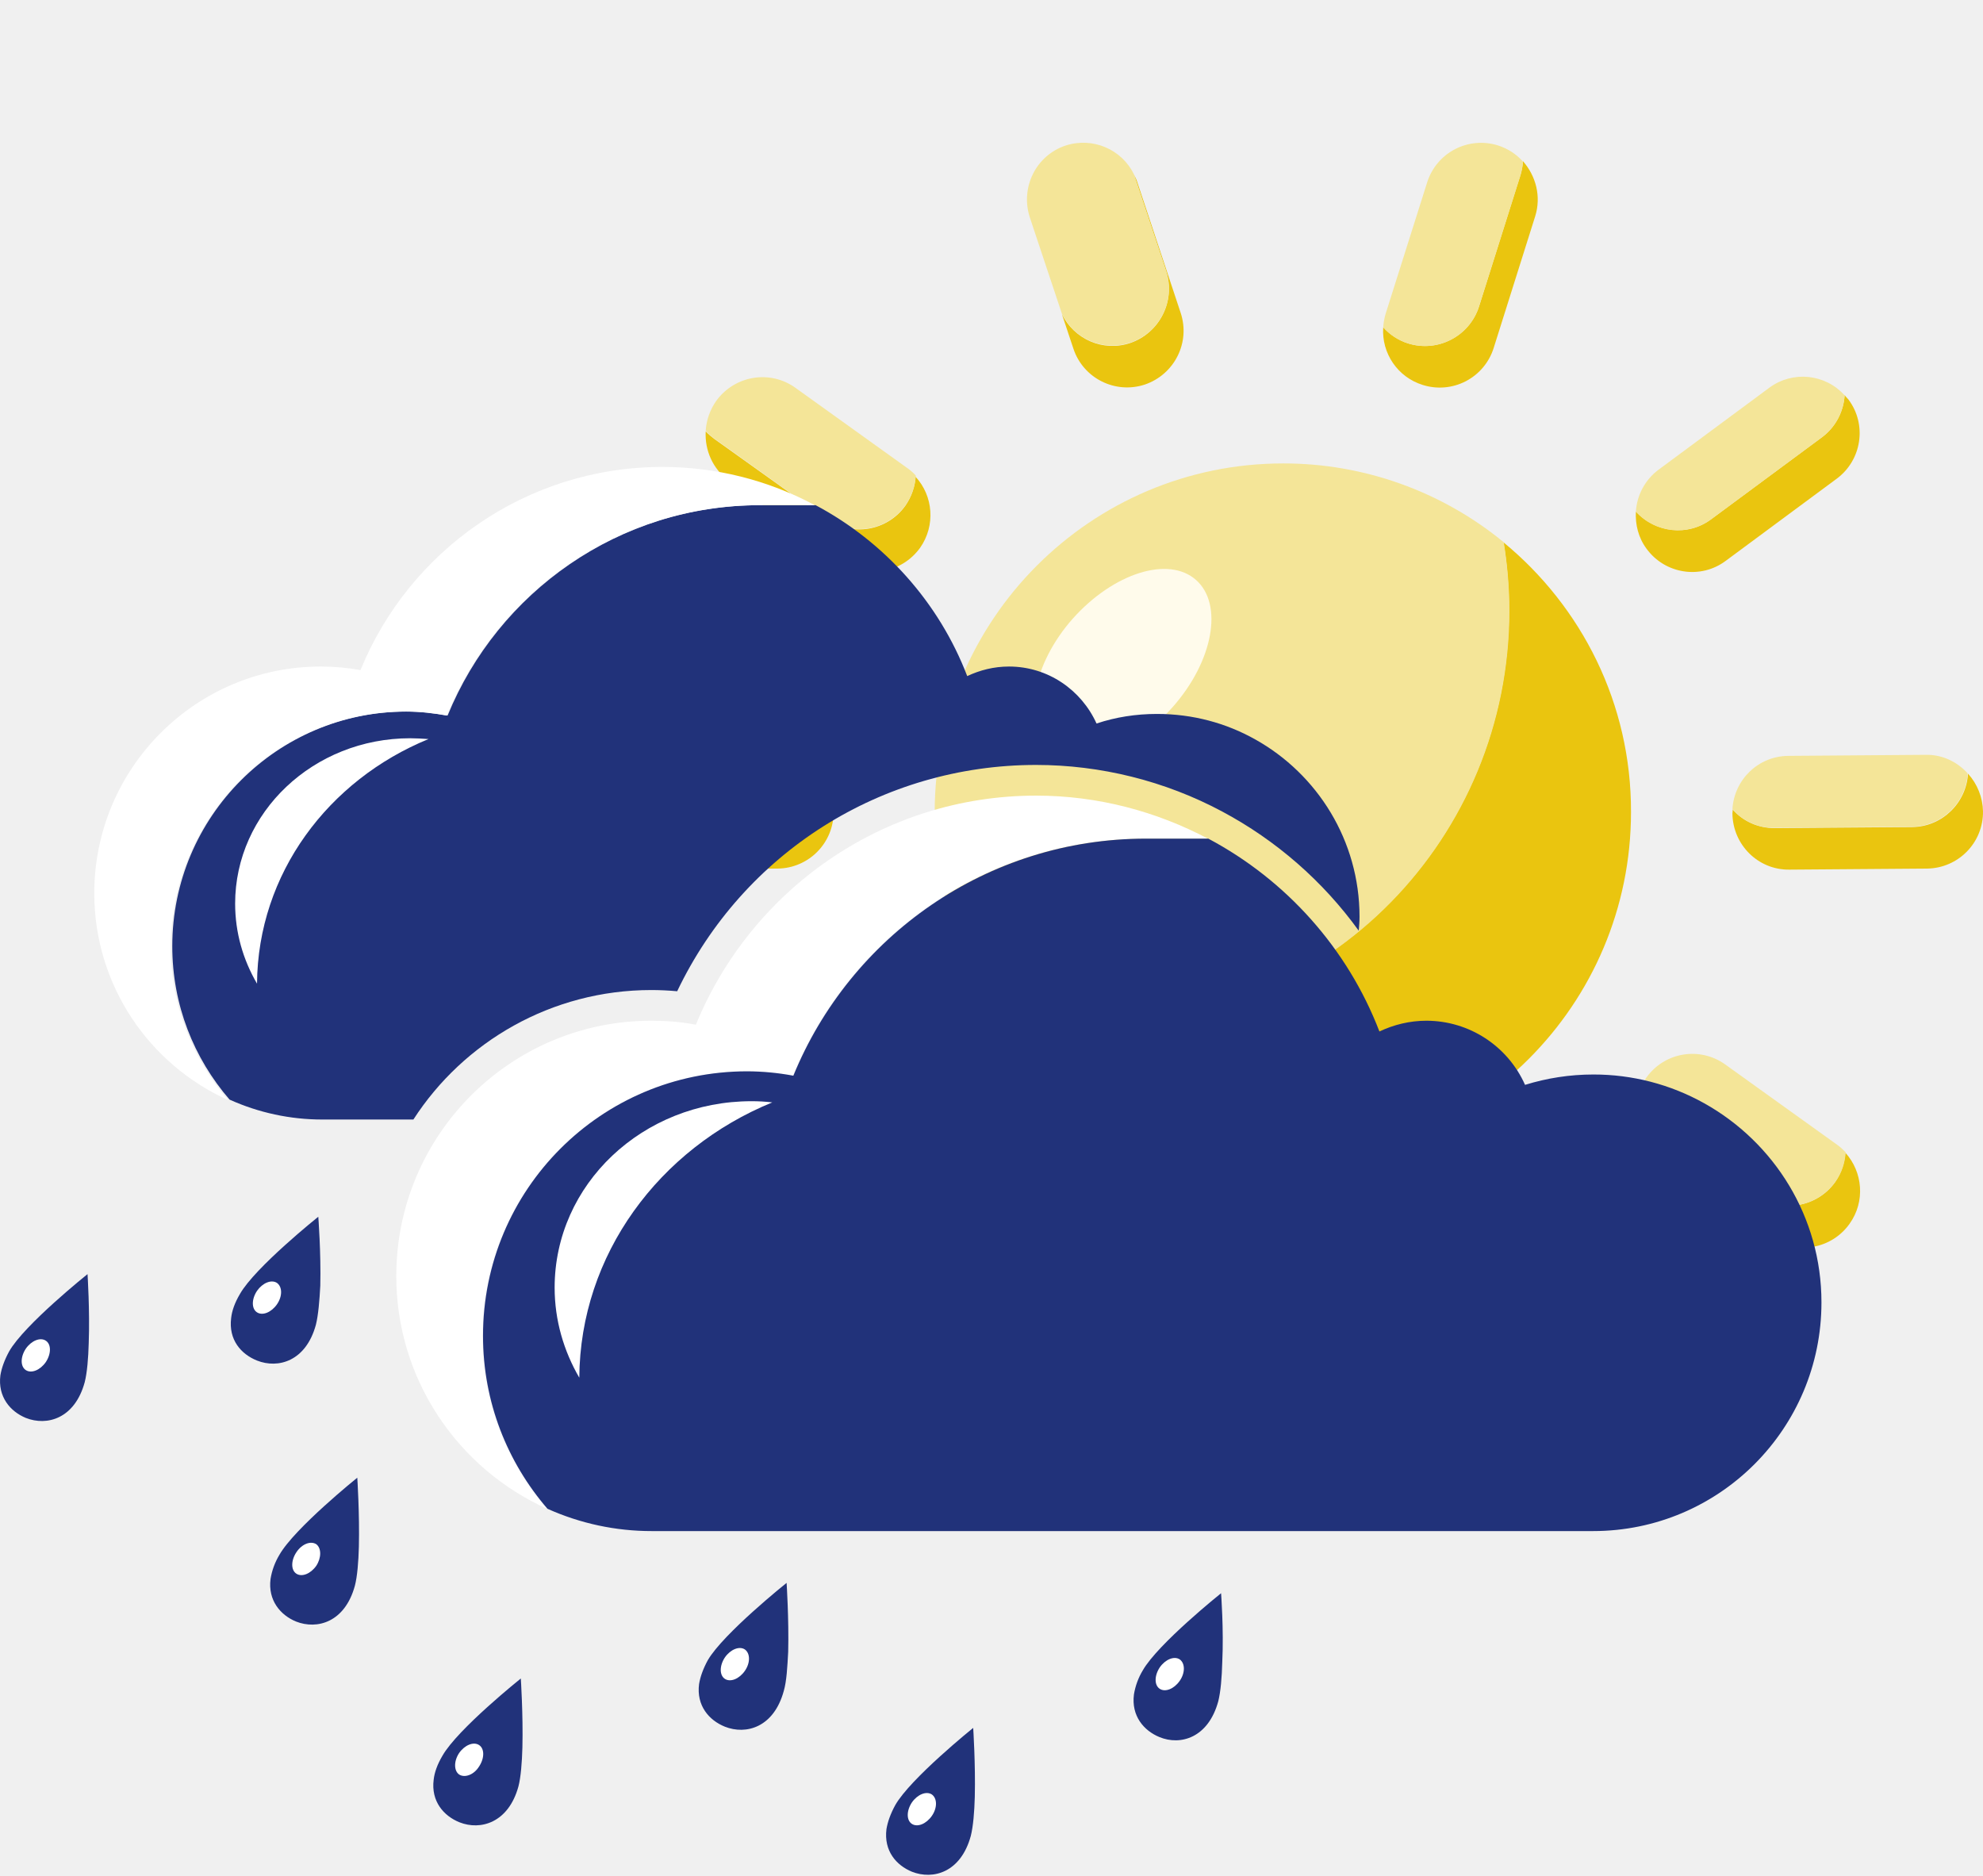
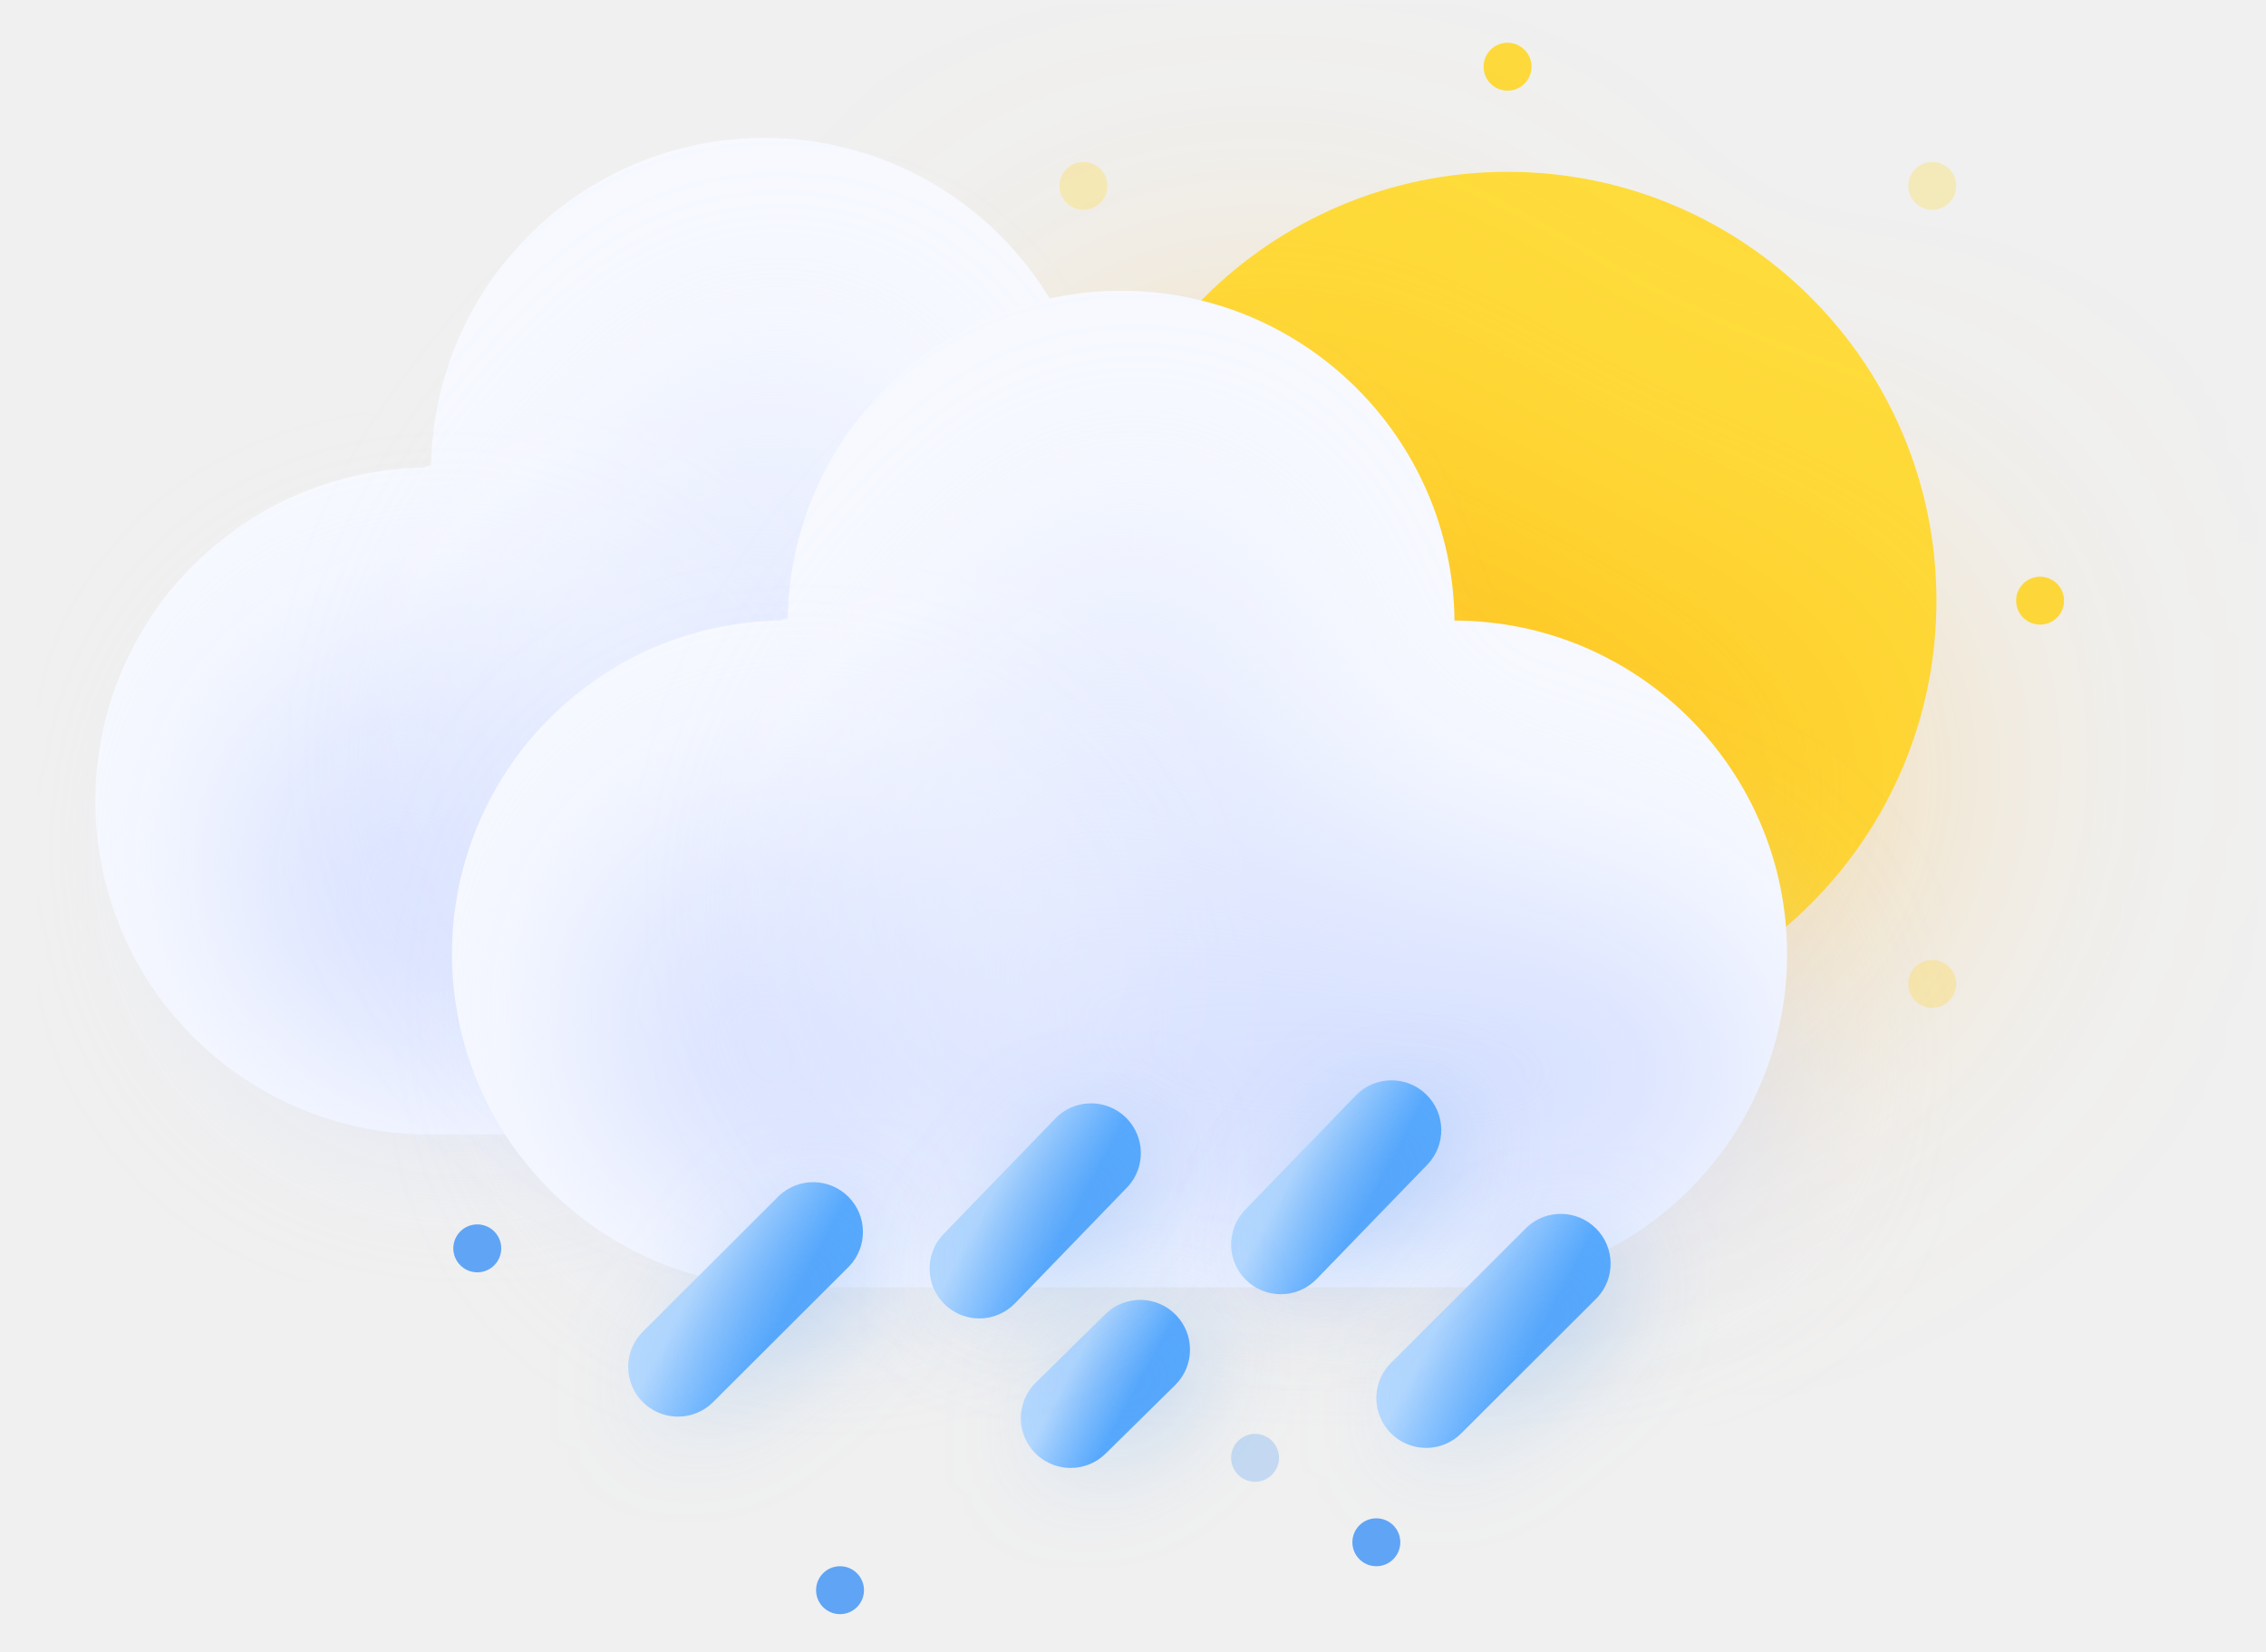
- <svg xmlns="http://www.w3.org/2000/svg" width="276" height="261" fill="none">
-   <path d="M209.254 75.475c.534 3.108.777 6.265.777 9.52 0 31.667-25.175 57.312-56.22 57.312a54.851 54.851 0 01-15.57-2.234c8.682 12.968 23.477 21.516 40.26 21.516 26.776 0 48.507-21.759 48.507-48.57.048-15.105-6.888-28.607-17.754-37.544z" fill="#EAC50F" />
-   <path d="M210.08 84.995c0-3.255-.292-6.412-.777-9.52a48.29 48.29 0 00-30.704-10.977c-26.776 0-48.507 21.76-48.507 48.57 0 10.005 3.007 19.331 8.198 27.053a55.1 55.1 0 0015.57 2.234c31.045 0 56.22-25.693 56.22-57.36z" fill="#F4E598" />
-   <path d="M166.472 80.72c3.832 3.4 2.377 11.317-3.25 17.68-5.627 6.363-13.291 8.743-17.123 5.343-3.832-3.4-2.377-11.317 3.201-17.631 5.676-6.363 13.34-8.791 17.172-5.391z" fill="#FFFBEB" />
-   <path d="M162.203 176.695l-5.773 18.262a7.86 7.86 0 01-9.895 5.148 7.453 7.453 0 01-3.396-2.234c-.242 3.546 1.941 6.897 5.433 8.014a7.861 7.861 0 009.896-5.148l5.772-18.311c.873-2.768.097-5.683-1.698-7.674a8.555 8.555 0 01-.339 1.943zm-34.876-27.539c-.146 2.234-1.213 4.419-3.153 5.876l-15.425 11.414c-3.25 2.429-7.761 1.895-10.478-1.068-.097 1.797.34 3.643 1.504 5.197 2.571 3.497 7.519 4.225 11.011 1.651l15.425-11.365c3.493-2.574 4.269-7.528 1.649-11.026-.145-.291-.339-.485-.533-.679zm-11.302-36.234c0-2.04-.825-3.885-2.086-5.245-.243 4.08-3.59 7.382-7.761 7.431l-19.16.146c-2.329 0-4.414-.972-5.87-2.575 0 .195-.048.34-.048.535.048 4.371 3.59 7.868 7.955 7.819l19.16-.145c4.366-.049 7.858-3.594 7.81-7.966zm9.992-42.547c-2.523 3.546-7.47 4.372-11.011 1.846L99.435 61.1c-.437-.34-.873-.68-1.213-1.069-.145 2.623.97 5.246 3.25 6.897l15.571 11.171c3.541 2.526 8.44 1.7 11.011-1.846 2.183-3.108 1.843-7.237-.631-9.908-.048 1.312-.533 2.769-1.406 4.031zm32.257-45.072c-.097-.34-.291-.68-.437-.972l4.463 13.406c1.358 4.128-.873 8.596-4.996 10.005-3.784 1.263-7.81-.534-9.508-4.031l1.601 4.808c1.358 4.129 5.821 6.363 9.944 5.003 4.123-1.409 6.354-5.829 4.996-9.957l-6.063-18.262zm47.585 17.339c-1.309 4.128-5.723 6.46-9.895 5.148a7.872 7.872 0 01-3.444-2.234 7.835 7.835 0 005.481 8.014 7.862 7.862 0 009.896-5.148l5.772-18.311c.873-2.768.097-5.634-1.698-7.674a8.615 8.615 0 01-.339 1.894l-5.773 18.311zm47.73 18.214l-15.425 11.413c-3.25 2.429-7.761 1.895-10.477-1.068-.097 1.797.339 3.643 1.504 5.197 2.57 3.497 7.518 4.274 11.011 1.651l15.425-11.414c3.492-2.574 4.268-7.528 1.649-11.025-.194-.243-.388-.389-.534-.631-.145 2.282-1.212 4.42-3.153 5.877zm20.325 46.821c-.243 4.08-3.59 7.382-7.761 7.431l-19.16.146c-2.329 0-4.415-.972-5.821-2.575 0 .195-.049.34-.049.535.049 4.371 3.59 7.868 7.907 7.819l19.16-.145c4.366-.049 7.858-3.594 7.81-7.966a8.063 8.063 0 00-2.086-5.245zm-18.482 56.827c-2.522 3.545-7.47 4.371-11.011 1.845l-15.57-11.171c-.437-.34-.874-.68-1.213-1.068-.146 2.622.97 5.245 3.25 6.897l15.57 11.171a7.847 7.847 0 0010.963-1.846c2.231-3.109 1.843-7.237-.582-9.908a8.094 8.094 0 01-1.407 4.08zm-47.73 13.114c-.097-.34-.291-.68-.437-.972l4.463 13.406c1.358 4.128-.873 8.596-4.996 10.005-3.784 1.263-7.81-.534-9.507-4.031l1.6 4.808c1.359 4.128 5.821 6.363 9.944 5.003 4.123-1.36 6.355-5.829 4.996-10.006l-6.063-18.213z" fill="#EAC50F" />
-   <path d="M146.536 200.106a7.862 7.862 0 009.895-5.149l5.772-18.262a8.685 8.685 0 00.34-1.894c-.922-1.02-2.038-1.797-3.444-2.235-4.123-1.311-8.586.972-9.896 5.149l-5.772 18.311a8.602 8.602 0 00-.339 1.894c.921.923 2.085 1.748 3.444 2.186zm-37.738-33.708l15.425-11.414c1.94-1.457 3.007-3.594 3.153-5.877-2.668-2.963-7.179-3.448-10.478-1.02l-15.425 11.365a7.878 7.878 0 00-3.153 5.829 7.888 7.888 0 0010.478 1.117zm-21.78-51.193l19.16-.145c4.171-.049 7.518-3.303 7.761-7.432-1.455-1.602-3.541-2.622-5.869-2.574l-19.16.146c-4.172 0-7.519 3.303-7.762 7.431 1.456 1.603 3.541 2.623 5.87 2.574zM99.436 61.05l15.57 11.122c3.541 2.526 8.489 1.7 11.011-1.845a8.168 8.168 0 001.455-4.129 6.378 6.378 0 00-1.212-1.068l-15.571-11.171c-3.541-2.526-8.44-1.7-11.01 1.845a8.167 8.167 0 00-1.456 4.129c.34.388.776.777 1.213 1.117zm57.868-13.357a7.94 7.94 0 004.996-10.005l-4.462-13.406c-1.698-3.497-5.724-5.245-9.508-4.03-4.123 1.36-6.354 5.828-4.996 10.005l4.463 13.405c1.697 3.497 5.723 5.294 9.507 4.031zm51.223-27.442a7.862 7.862 0 00-9.896 5.148l-5.772 18.263a8.615 8.615 0 00-.339 1.894c.921 1.02 2.037 1.797 3.443 2.234 4.124 1.312 8.586-.971 9.896-5.148l5.772-18.263a8.678 8.678 0 00.34-1.894 7.871 7.871 0 00-3.444-2.234zm37.738 33.708L230.84 65.373a7.878 7.878 0 00-3.153 5.828 7.83 7.83 0 0010.477 1.069l15.426-11.414a7.874 7.874 0 003.152-5.829 7.829 7.829 0 00-10.477-1.068zm.679 61.246l19.16-.145c4.172-.049 7.519-3.303 7.761-7.432-1.455-1.602-3.541-2.622-5.821-2.574l-19.16.146c-4.171.049-7.518 3.303-7.761 7.431 1.455 1.603 3.541 2.623 5.821 2.574zm-18.093 39.973l15.571 11.171c3.541 2.526 8.44 1.7 11.011-1.845.921-1.263 1.358-2.672 1.455-4.129-.388-.388-.776-.777-1.213-1.068l-15.57-11.171a7.847 7.847 0 00-10.963 1.845c-.921 1.263-1.358 2.672-1.455 4.129.291.388.679.728 1.164 1.068zm-22.119 44.83c4.123-1.36 6.354-5.828 4.996-10.005l-4.462-13.406c-1.698-3.497-5.724-5.245-9.508-4.031-4.123 1.36-6.354 5.829-4.996 9.957l4.463 13.405c1.697 3.546 5.723 5.343 9.507 4.08z" fill="#F4E598" />
-   <path d="M90.652 137.791c1.163 0 2.38.056 3.6.167 9.192-19.241 28.463-31.496 49.949-31.496 8.972 0 17.943 2.218 25.917 6.488a55.94 55.94 0 0118.994 16.579c.056-.61.111-1.275.111-1.94 0-10.591-5.87-19.851-14.509-24.675-4.042-2.274-8.694-3.55-13.678-3.55-2.935 0-5.759.444-8.417 1.332-2.105-4.658-6.756-7.93-12.183-7.93-2.105 0-4.043.5-5.815 1.331-3.932-10.258-11.518-18.686-21.099-23.788h-7.697c-19.659 0-36.493 12.088-43.526 29.278-1.883-.333-3.766-.555-5.704-.555-17.998 0-32.617 14.639-32.617 32.66 0 8.151 2.99 15.581 7.974 21.348a31.323 31.323 0 0012.903 2.772h12.681c6.978-10.812 19.216-18.021 33.116-18.021zm-51.777 78.628a9.436 9.436 0 00-1.219 3.327c-.387 2.994 1.385 5.045 3.544 5.933 2.935 1.164 6.812.11 8.196-4.991.333-1.275.499-3.327.554-5.434.11-4.547-.222-9.593-.222-9.593s-8.749 7.042-10.853 10.758zm22.703 27.946c-.72 1.22-1.107 2.329-1.218 3.327-.388 2.994 1.385 5.046 3.6 5.933 2.935 1.165 6.811.056 8.196-4.99.332-1.276.498-3.327.553-5.434.111-4.547-.221-9.593-.221-9.593s-8.805 7.042-10.91 10.757zm36.938-13.308c-.665 1.22-1.052 2.329-1.218 3.327-.388 2.994 1.384 5.046 3.599 5.933 2.935 1.165 6.812.111 8.196-4.99.388-1.331.498-3.327.609-5.434.111-4.547-.221-9.593-.221-9.593s-8.805 7.042-10.965 10.757zm26.082 20.184c-.664 1.22-1.052 2.329-1.218 3.327-.387 3.05 1.385 5.046 3.544 5.933 2.935 1.164 6.812.111 8.196-4.991.332-1.33.499-3.327.554-5.434.111-4.546-.222-9.592-.222-9.592s-8.749 7.042-10.854 10.757zm45.354-29.499s-8.805 7.042-10.909 10.757a9.443 9.443 0 00-1.218 3.327c-.388 2.994 1.384 5.046 3.544 5.933 2.935 1.22 6.811.111 8.196-4.99.332-1.331.498-3.327.553-5.434.222-4.547-.166-9.593-.166-9.593zm-125.651-52.4s-8.805 7.042-10.909 10.757c-.72 1.22-1.107 2.329-1.218 3.327-.388 3.05 1.384 5.046 3.6 5.933 2.934 1.164 6.81.111 8.195-4.99.332-1.331.499-3.327.61-5.434.11-4.547-.278-9.593-.278-9.593z" fill="#21327A" />
-   <path d="M38.542 181.541c-.775 1.109-1.993 1.608-2.768 1.109-.776-.499-.776-1.83 0-2.994.775-1.109 1.993-1.608 2.768-1.109.776.554.776 1.885 0 2.994z" fill="#fff" />
-   <path d="M12.183 177.327s-8.805 7.042-10.91 10.757c-.664 1.22-1.052 2.329-1.218 3.327-.388 2.994 1.384 5.046 3.544 5.933 2.935 1.164 6.812.111 8.196-4.99.332-1.331.498-3.327.554-5.434.166-4.492-.166-9.593-.166-9.593z" fill="#21327A" />
-   <path d="M6.368 189.581c-.775 1.109-1.993 1.608-2.769 1.109-.775-.499-.775-1.83 0-2.994.776-1.109 1.994-1.608 2.77-1.109.774.499.774 1.829 0 2.994zm37.657 28.335c-.775 1.109-1.994 1.608-2.769 1.109-.775-.499-.775-1.83 0-2.994.775-1.165 1.994-1.608 2.769-1.109.72.554.72 1.885 0 2.994zm22.649 27.946c-.72 1.164-1.993 1.608-2.769 1.109-.72-.499-.775-1.83 0-2.994.776-1.109 1.994-1.608 2.77-1.109.775.499.775 1.83 0 2.994zm36.992-13.308c-.775 1.109-1.994 1.608-2.769 1.109-.775-.499-.775-1.83 0-2.994.775-1.109 1.994-1.608 2.769-1.109.775.554.775 1.885 0 2.994zm26.027 20.184c-.775 1.109-1.993 1.608-2.769 1.109-.775-.499-.775-1.83 0-2.995.776-1.108 1.994-1.608 2.769-1.108.775.554.775 1.885 0 2.994zm34.5-18.798c-.775 1.109-1.993 1.608-2.769 1.109-.775-.499-.775-1.829 0-2.994.776-1.109 1.994-1.608 2.769-1.109.775.555.775 1.885 0 2.994zM56.484 99.032c1.938 0 3.821.222 5.704.555 7.033-17.19 23.868-29.277 43.526-29.277h7.698a44.89 44.89 0 00-21.21-5.323c-18.994 0-35.275 11.7-42.03 28.279a30.254 30.254 0 00-5.539-.5c-17.388 0-31.51 14.14-31.51 31.551 0 12.809 7.643 23.843 18.608 28.778-4.929-5.766-7.975-13.197-7.975-21.348.111-18.076 14.73-32.715 32.728-32.715z" fill="#fff" />
-   <path d="M59.64 102.859a38.747 38.747 0 00-2.547-.111c-13.456 0-24.366 10.313-24.366 23.011 0 4.048 1.108 7.819 3.046 11.145.111-15.304 9.913-28.334 23.868-34.045zm44.303 46.244c2.215 0 4.319.222 6.424.61 7.863-19.352 26.858-32.992 49.064-32.992h8.694c-7.144-3.771-15.284-5.989-23.923-5.989-21.376 0-39.705 13.197-47.347 31.884-1.994-.389-4.098-.555-6.203-.555-19.603 0-35.496 15.914-35.496 35.543 0 14.417 8.638 26.838 20.988 32.382-5.594-6.487-8.972-14.86-8.972-24.065 0-20.294 16.447-36.818 36.771-36.818z" fill="#fff" />
-   <path d="M237.18 153.539a31.506 31.506 0 00-15.395-3.993c-3.322 0-6.479.5-9.525 1.442a15.034 15.034 0 00-13.733-8.927c-2.326 0-4.541.554-6.535 1.497-4.43-11.534-12.958-21.071-23.812-26.838h-8.694c-22.151 0-41.145 13.641-49.064 32.993a35.53 35.53 0 00-6.424-.61c-20.323 0-36.77 16.468-36.77 36.818 0 9.205 3.378 17.578 8.97 24.065a35.29 35.29 0 0014.51 3.105H221.73c17.555 0 31.786-14.25 31.786-31.828 0-11.921-6.589-22.29-16.336-27.724z" fill="#21327A" />
-   <path d="M107.487 153.428a24.355 24.355 0 00-2.88-.166c-15.173 0-27.411 11.589-27.411 25.95 0 4.547 1.273 8.817 3.433 12.532.11-17.134 11.13-31.884 26.858-38.316z" fill="#fff" />
+ <svg xmlns="http://www.w3.org/2000/svg" width="59" height="43" fill="none">
+   <path d="M53.742 15.643a.624.624 0 11-1.248 0 .624.624 0 011.248 0zm-13.867 13.91a.624.624 0 11-1.247 0 .624.624 0 011.247 0zm.001-27.816a.624.624 0 11-1.248 0 .624.624 0 011.248 0z" fill="#FDD93B" />
+   <path d="M50.934 4.84a.624.624 0 11-1.248 0 .624.624 0 011.248 0zm0 20.784a.624.624 0 11-1.248 0 .624.624 0 011.248 0zM28.833 4.84a.624.624 0 11-1.248 0 .624.624 0 011.248 0zm0 20.784a.624.624 0 11-1.248 0 .624.624 0 011.248 0z" fill="#FDD93B" fill-opacity=".3" />
+   <path d="M26.036 15.643a.624.624 0 11-1.248 0 .624.624 0 011.248 0z" fill="#FDD93B" />
+   <path d="M39.252 26.81c6.167 0 11.167-5 11.167-11.168 0-6.167-5-11.167-11.167-11.167-6.168 0-11.168 5-11.168 11.167 0 6.168 5 11.168 11.168 11.168z" fill="#FEDC3B" />
+   <g opacity=".785" filter="url(#Rain_sun__filter0_f)">
+     <path d="M38.988 17.065c-3.329-1.357-2.137-4.85-3.638-5.708-2.242-1.283-2.418-1.764-4.253-.572-3.038 1.973-3.128 7.63-.353 11.902 1.396 2.15 4.511 3.673 7.525 3.624 2.968-.049 5.834-1.65 7.343-2.631 2.048-1.33 3.625-3.928 3.051-6.897-.27-1.406-6.347 1.639-9.675.282z" fill="#FFA700" fill-opacity=".78" />
+   </g>
+   <path opacity=".522" d="M19.912 15.975a7.39 7.39 0 00-6.078-3.693A7.394 7.394 0 006.12 19.34" stroke="#fff" stroke-linecap="round" stroke-linejoin="round" />
+   <path d="M37.245 20.86a8.682 8.682 0 00-8.659-8.68 8.682 8.682 0 00-17.363 0H11.2a8.682 8.682 0 10.226 17.36v.003H28.79v-.003a8.681 8.681 0 008.455-8.68z" fill="#F7F9FF" />
+   <g filter="url(#Rain_sun__filter1_f)">
+     <path d="M16.733 17.774c2.453 2.538 2.444 6.527-.02 8.909-2.464 2.382-6.451 2.255-8.905-.283-2.453-2.538-2.444-6.527.02-8.909 2.464-2.382 6.451-2.256 8.905.283z" fill="url(#Rain_sun__paint0_linear)" />
+   </g>
+   <g filter="url(#Rain_sun__filter2_f)">
+     <path d="M28.986 28.095c-2.222.069-5.96-.174-6.957-.174-5.363 0-7.27-3.024-9.272-6.568-2-3.545 4.239-11.72 6.901-12.843.856-.36 3.479.872 4.182 2.638.528 1.328.639 5.18 2.565 6.04 2.15.96 3.835 1.262 5.001 1.715 2.975.4 5.229 2.308 5.229 4.602 0 2.585-2.862 4.68-6.392 4.68a8.7 8.7 0 01-1.256-.09z" fill="url(#Rain_sun__paint1_linear)" />
+   </g>
+   <g opacity=".349" filter="url(#Rain_sun__filter3_f)">
+     <path d="M18.903 17.701c1.265 3.296 1.157 6.403-.242 6.94-1.399.537-3.559-1.7-4.824-4.995-1.265-3.296-1.156-6.403.242-6.94 1.4-.537 3.559 1.7 4.824 4.995z" fill="#fff" />
+   </g>
+   <path opacity=".522" d="M29.198 19.956a7.388 7.388 0 00-6.079-3.693 7.395 7.395 0 00-7.715 7.057" stroke="#fff" stroke-linecap="round" stroke-linejoin="round" />
+   <path d="M46.53 24.842a8.681 8.681 0 00-8.659-8.681 8.682 8.682 0 00-17.363 0h-.023a8.682 8.682 0 10.226 17.36v.003h17.364v-.003a8.682 8.682 0 008.456-8.679z" fill="#F7F9FF" />
+   <g filter="url(#Rain_sun__filter4_f)">
+     <path d="M26.018 21.755c2.453 2.538 2.445 6.527-.02 8.91-2.464 2.381-6.45 2.255-8.904-.283-2.454-2.539-2.445-6.527.02-8.91 2.464-2.382 6.45-2.255 8.904.283z" fill="url(#Rain_sun__paint2_linear)" />
+   </g>
+   <g filter="url(#Rain_sun__filter5_f)">
+     <path d="M38.272 32.076c-2.223.069-5.961-.174-6.957-.174-5.364 0-7.272-3.024-9.273-6.569-2-3.544 4.239-11.72 6.901-12.842.856-.361 3.48.872 4.182 2.638.528 1.328.639 5.18 2.566 6.04 2.148.96 3.834 1.262 5 1.715 2.975.4 5.229 2.308 5.229 4.602 0 2.585-2.862 4.68-6.392 4.68a8.7 8.7 0 01-1.256-.09z" fill="url(#Rain_sun__paint3_linear)" />
+   </g>
+   <g opacity=".349" filter="url(#Rain_sun__filter6_f)">
+     <path d="M28.188 21.683c1.265 3.295 1.157 6.402-.242 6.94-1.399.536-3.558-1.7-4.824-4.996-1.265-3.296-1.156-6.403.242-6.94 1.4-.537 3.559 1.7 4.824 4.996z" fill="#fff" />
+   </g>
+   <path d="M37.132 37.707a1.296 1.296 0 01-.916-2.212l3.547-3.542a1.297 1.297 0 011.831 1.834l-3.547 3.541a1.291 1.291 0 01-.915.38z" fill="url(#Rain_sun__paint4_linear)" />
+   <path d="M17.653 36.893a1.296 1.296 0 01-.916-2.213l3.548-3.541a1.296 1.296 0 011.83 1.834l-3.547 3.54a1.292 1.292 0 01-.915.38z" fill="url(#Rain_sun__paint5_linear)" />
+   <path d="M33.35 33.705a1.296 1.296 0 01-.932-2.196l2.889-2.987a1.296 1.296 0 011.863 1.802l-2.89 2.986a1.291 1.291 0 01-.931.395z" fill="url(#Rain_sun__paint6_linear)" />
+   <path d="M27.877 38.229a1.296 1.296 0 01-.91-2.22l1.828-1.799a1.296 1.296 0 011.818 1.847l-1.827 1.8a1.293 1.293 0 01-.909.372z" fill="url(#Rain_sun__paint7_linear)" />
+   <path d="M25.497 34.336a1.297 1.297 0 01-.931-2.196l2.888-2.987a1.296 1.296 0 111.863 1.801l-2.889 2.987a1.292 1.292 0 01-.931.395z" fill="url(#Rain_sun__paint8_linear)" />
+   <g filter="url(#Rain_sun__filter7_f)">
+     <path d="M37.02 37.272c-.203 0 .026.043-.129-.117-.309-.32.303-.04 1.219-1.054.916-1.015 2.446-3.005 2.446-3.005a.775.775 0 011.121.001c.31.32-1.185 1.506-1.495 1.825l-2.74 2.35c-.155.159-.22 0-.422 0z" fill="#529BED" />
+   </g>
+   <g filter="url(#Rain_sun__filter8_f)">
+     <path d="M17.495 36.523c-.204 0 .026.043-.13-.117-.308-.32.303-.04 1.22-1.054.915-1.014 2.446-3.004 2.446-3.004a.777.777 0 011.12 0c.31.32-1.184 1.506-1.494 1.825l-2.74 2.35c-.155.16-.22 0-.422 0z" fill="#529BED" />
+   </g>
+   <g filter="url(#Rain_sun__filter9_f)">
+     <path d="M25.542 33.84c-.203 0 .026.044-.129-.116-.31-.32-.384.397.532-.618.916-1.014 2.447-3.004 2.447-3.004a.774.774 0 011.12.001c.31.32-1.184 1.506-1.494 1.825l-2.054 1.913c-.155.16-.22 0-.422 0z" fill="#529BED" />
+   </g>
+   <g filter="url(#Rain_sun__filter10_f)">
+     <path d="M33.402 33.155c-.203 0 .026.043-.129-.117-.309-.32-.384.397.532-.618.917-1.014 2.447-3.004 2.447-3.004a.776.776 0 011.121 0c.31.32-1.185 1.507-1.495 1.826l-2.054 1.913c-.155.16-.22 0-.422 0z" fill="#529BED" />
+   </g>
+   <g filter="url(#Rain_sun__filter11_f)">
+     <path d="M27.823 37.751c-.203 0 .026.043-.129-.117-.309-.32-.384.397.533-.617.58-.653 1.094-1.36 1.537-2.112a.777.777 0 011.121.001c.31.32-1.185 1.506-1.495 1.825l-1.145 1.02c-.155.16-.22 0-.422 0z" fill="#529BED" />
+   </g>
+   <circle cx="12.427" cy="32.511" r=".624" fill="#60A4F5" />
+   <circle cx="21.872" cy="41.413" r=".624" fill="#60A4F5" />
+   <circle cx="35.836" cy="40.165" r=".624" fill="#60A4F5" />
+   <circle cx="32.678" cy="37.966" r=".624" fill="#60A4F5" fill-opacity=".3" />
+   <defs>
+     <filter id="Rain_sun__filter0_f" x="18.738" y=".102" width="40.045" height="36.21" filterUnits="userSpaceOnUse" color-interpolation-filters="sRGB">
+       <feFlood flood-opacity="0" result="BackgroundImageFix" />
+       <feBlend in="SourceGraphic" in2="BackgroundImageFix" result="shape" />
+       <feGaussianBlur stdDeviation="5" result="effect1_foregroundBlur" />
+     </filter>
+     <filter id="Rain_sun__filter1_f" x=".974" y="10.784" width="22.593" height="22.606" filterUnits="userSpaceOnUse" color-interpolation-filters="sRGB">
+       <feFlood flood-opacity="0" result="BackgroundImageFix" />
+       <feBlend in="SourceGraphic" in2="BackgroundImageFix" result="shape" />
+       <feGaussianBlur stdDeviation="2.5" result="effect1_foregroundBlur" />
+     </filter>
+     <filter id="Rain_sun__filter2_f" x="7.368" y="3.447" width="34.267" height="29.738" filterUnits="userSpaceOnUse" color-interpolation-filters="sRGB">
+       <feFlood flood-opacity="0" result="BackgroundImageFix" />
+       <feBlend in="SourceGraphic" in2="BackgroundImageFix" result="shape" />
+       <feGaussianBlur stdDeviation="2.5" result="effect1_foregroundBlur" />
+     </filter>
+     <filter id="Rain_sun__filter3_f" x="7.955" y="7.626" width="16.83" height="22.094" filterUnits="userSpaceOnUse" color-interpolation-filters="sRGB">
+       <feFlood flood-opacity="0" result="BackgroundImageFix" />
+       <feBlend in="SourceGraphic" in2="BackgroundImageFix" result="shape" />
+       <feGaussianBlur stdDeviation="2.5" result="effect1_foregroundBlur" />
+     </filter>
+     <filter id="Rain_sun__filter4_f" x="10.259" y="14.765" width="22.593" height="22.606" filterUnits="userSpaceOnUse" color-interpolation-filters="sRGB">
+       <feFlood flood-opacity="0" result="BackgroundImageFix" />
+       <feBlend in="SourceGraphic" in2="BackgroundImageFix" result="shape" />
+       <feGaussianBlur stdDeviation="2.5" result="effect1_foregroundBlur" />
+     </filter>
+     <filter id="Rain_sun__filter5_f" x="16.653" y="7.428" width="34.267" height="29.738" filterUnits="userSpaceOnUse" color-interpolation-filters="sRGB">
+       <feFlood flood-opacity="0" result="BackgroundImageFix" />
+       <feBlend in="SourceGraphic" in2="BackgroundImageFix" result="shape" />
+       <feGaussianBlur stdDeviation="2.5" result="effect1_foregroundBlur" />
+     </filter>
+     <filter id="Rain_sun__filter6_f" x="17.24" y="11.608" width="16.83" height="22.094" filterUnits="userSpaceOnUse" color-interpolation-filters="sRGB">
+       <feFlood flood-opacity="0" result="BackgroundImageFix" />
+       <feBlend in="SourceGraphic" in2="BackgroundImageFix" result="shape" />
+       <feGaussianBlur stdDeviation="2.5" result="effect1_foregroundBlur" />
+     </filter>
+     <filter id="Rain_sun__filter7_f" x="33.81" y="29.857" width="10.909" height="10.485" filterUnits="userSpaceOnUse" color-interpolation-filters="sRGB">
+       <feFlood flood-opacity="0" result="BackgroundImageFix" />
+       <feBlend in="SourceGraphic" in2="BackgroundImageFix" result="shape" />
+       <feGaussianBlur stdDeviation="1.5" result="effect1_foregroundBlur" />
+     </filter>
+     <filter id="Rain_sun__filter8_f" x="14.285" y="29.109" width="10.909" height="10.485" filterUnits="userSpaceOnUse" color-interpolation-filters="sRGB">
+       <feFlood flood-opacity="0" result="BackgroundImageFix" />
+       <feBlend in="SourceGraphic" in2="BackgroundImageFix" result="shape" />
+       <feGaussianBlur stdDeviation="1.5" result="effect1_foregroundBlur" />
+     </filter>
+     <filter id="Rain_sun__filter9_f" x="22.203" y="26.863" width="10.352" height="10.049" filterUnits="userSpaceOnUse" color-interpolation-filters="sRGB">
+       <feFlood flood-opacity="0" result="BackgroundImageFix" />
+       <feBlend in="SourceGraphic" in2="BackgroundImageFix" result="shape" />
+       <feGaussianBlur stdDeviation="1.5" result="effect1_foregroundBlur" />
+     </filter>
+     <filter id="Rain_sun__filter10_f" x="30.063" y="26.177" width="10.352" height="10.049" filterUnits="userSpaceOnUse" color-interpolation-filters="sRGB">
+       <feFlood flood-opacity="0" result="BackgroundImageFix" />
+       <feBlend in="SourceGraphic" in2="BackgroundImageFix" result="shape" />
+       <feGaussianBlur stdDeviation="1.5" result="effect1_foregroundBlur" />
+     </filter>
+     <filter id="Rain_sun__filter11_f" x="24.484" y="31.666" width="9.443" height="9.155" filterUnits="userSpaceOnUse" color-interpolation-filters="sRGB">
+       <feFlood flood-opacity="0" result="BackgroundImageFix" />
+       <feBlend in="SourceGraphic" in2="BackgroundImageFix" result="shape" />
+       <feGaussianBlur stdDeviation="1.5" result="effect1_foregroundBlur" />
+     </filter>
+     <linearGradient id="Rain_sun__paint0_linear" x1="20.116" y1="14.273" x2="5.535" y2="28.584" gradientUnits="userSpaceOnUse">
+       <stop stop-color="#E0E8FF" stop-opacity="0" />
+       <stop offset=".845" stop-color="#C7D4FF" stop-opacity=".847" />
+       <stop offset="1" stop-color="#C9D6FD" />
+     </linearGradient>
+     <linearGradient id="Rain_sun__paint1_linear" x1="24.186" y1=".71" x2="24.395" y2="33.199" gradientUnits="userSpaceOnUse">
+       <stop stop-color="#E0E8FF" stop-opacity="0" />
+       <stop offset=".845" stop-color="#C7D4FF" stop-opacity=".847" />
+       <stop offset="1" stop-color="#C9D6FD" />
+     </linearGradient>
+     <linearGradient id="Rain_sun__paint2_linear" x1="29.401" y1="18.254" x2="14.82" y2="32.566" gradientUnits="userSpaceOnUse">
+       <stop stop-color="#E0E8FF" stop-opacity="0" />
+       <stop offset=".845" stop-color="#C7D4FF" stop-opacity=".847" />
+       <stop offset="1" stop-color="#C9D6FD" />
+     </linearGradient>
+     <linearGradient id="Rain_sun__paint3_linear" x1="33.471" y1="4.691" x2="33.68" y2="37.18" gradientUnits="userSpaceOnUse">
+       <stop stop-color="#E0E8FF" stop-opacity="0" />
+       <stop offset=".845" stop-color="#C7D4FF" stop-opacity=".847" />
+       <stop offset="1" stop-color="#C9D6FD" />
+     </linearGradient>
+     <linearGradient id="Rain_sun__paint4_linear" x1="39.845" y1="35.107" x2="37.746" y2="33.965" gradientUnits="userSpaceOnUse">
+       <stop stop-color="#57AAFF" />
+       <stop offset="1" stop-color="#B7DAFF" />
+     </linearGradient>
+     <linearGradient id="Rain_sun__paint5_linear" x1="20.366" y1="34.292" x2="18.267" y2="33.15" gradientUnits="userSpaceOnUse">
+       <stop stop-color="#57AAFF" />
+       <stop offset="1" stop-color="#B7DAFF" />
+     </linearGradient>
+     <linearGradient id="Rain_sun__paint6_linear" x1="35.631" y1="31.341" x2="33.742" y2="30.332" gradientUnits="userSpaceOnUse">
+       <stop stop-color="#57AAFF" />
+       <stop offset="1" stop-color="#B7DAFF" />
+     </linearGradient>
+     <linearGradient id="Rain_sun__paint7_linear" x1="29.467" y1="36.367" x2="27.96" y2="35.542" gradientUnits="userSpaceOnUse">
+       <stop stop-color="#57AAFF" />
+       <stop offset="1" stop-color="#B7DAFF" />
+     </linearGradient>
+     <linearGradient id="Rain_sun__paint8_linear" x1="27.784" y1="31.968" x2="25.892" y2="30.958" gradientUnits="userSpaceOnUse">
+       <stop stop-color="#57AAFF" />
+       <stop offset="1" stop-color="#B7DAFF" />
+     </linearGradient>
+   </defs>
</svg>
